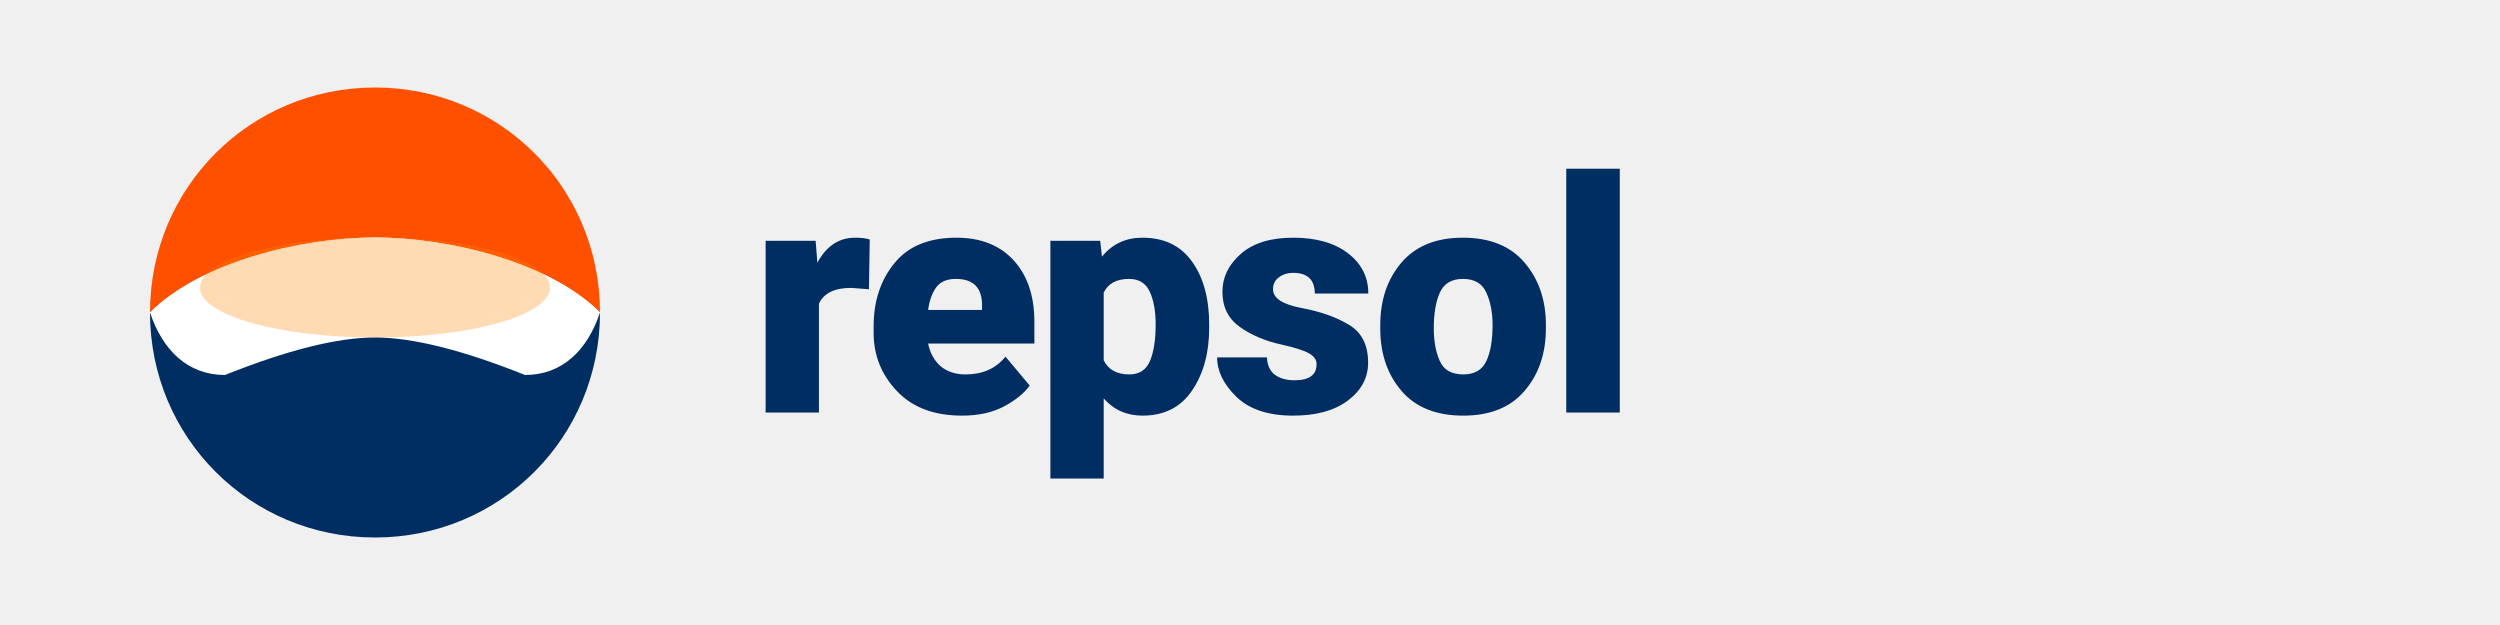
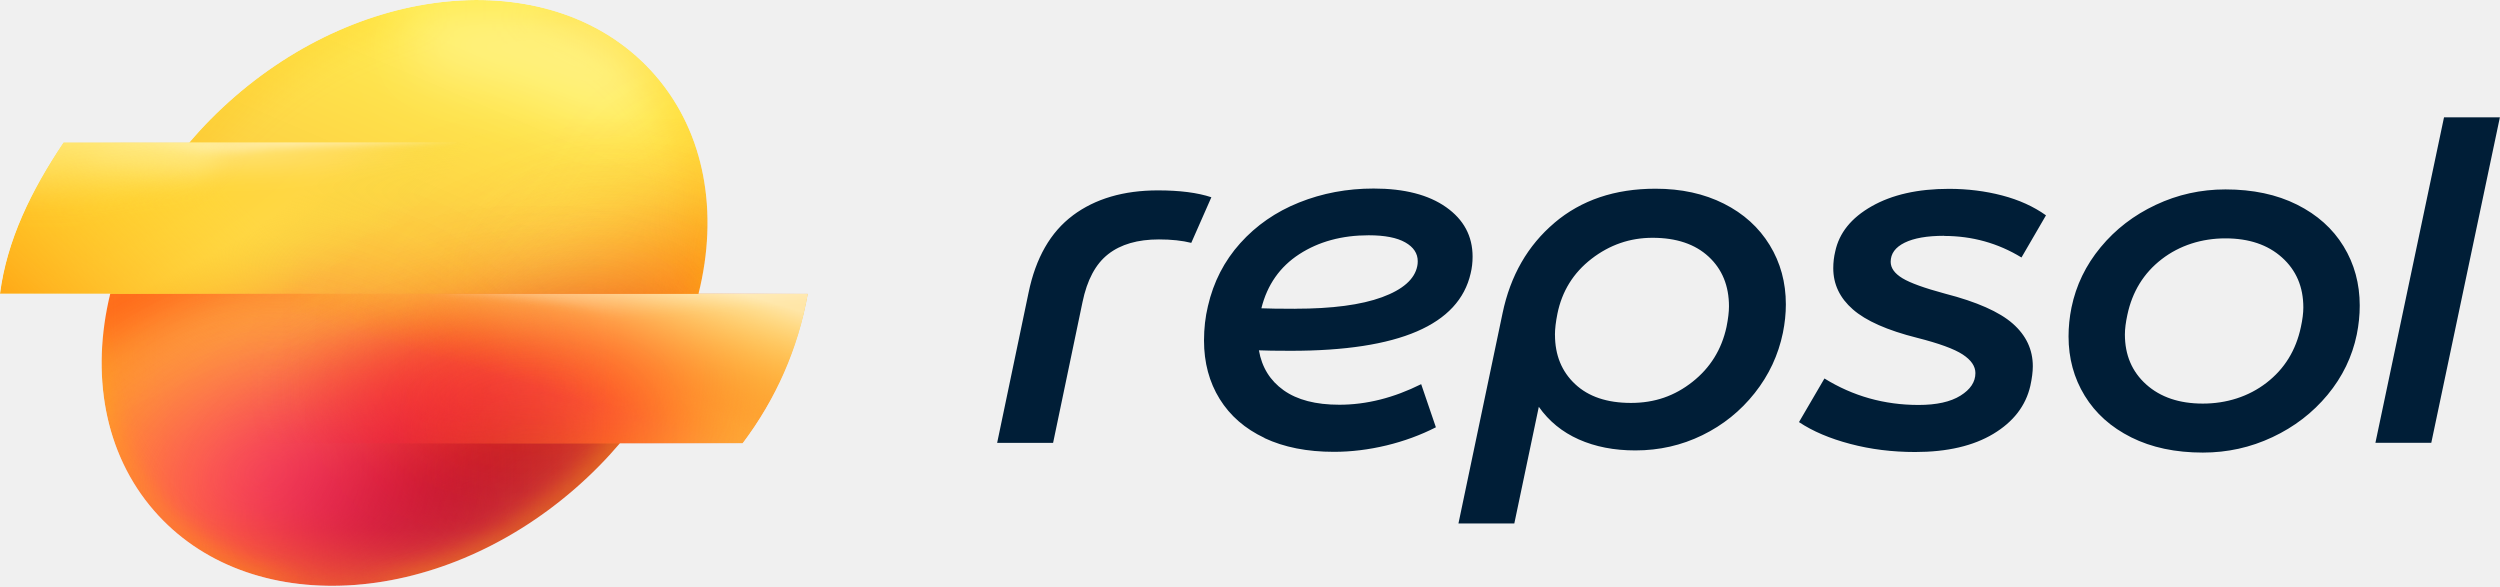
- <svg xmlns="http://www.w3.org/2000/svg" viewBox="0 0 200 50" width="200" height="50">
-   <g transform="translate(10, 5)">
-     <path d="M 20 2 C 30 2, 38 10, 38 20 C 34 16, 26 14, 20 14 C 14 14, 6 16, 2 20 C 2 10, 10 2, 20 2 Z" fill="#FF5000" />
-     <path d="M 2 20 C 6 16, 14 14, 20 14 C 26 14, 34 16, 38 20 C 37 23, 35 25, 32 25 C 27 23, 23 22, 20 22 C 17 22, 13 23, 8 25 C 5 25, 3 23, 2 20 Z" fill="#FFFFFF" />
-     <path d="M 2 20 C 3 23, 5 25, 8 25 C 13 23, 17 22, 20 22 C 23 22, 27 23, 32 25 C 35 25, 37 23, 38 20 C 38 30, 30 38, 20 38 C 10 38, 2 30, 2 20 Z" fill="#002D62" />
-     <ellipse cx="20" cy="18" rx="14" ry="4" fill="#FF8300" opacity="0.3" />
-     <text x="50" y="28" font-family="system-ui, -apple-system, 'Segoe UI', Roboto, sans-serif" font-size="26" font-weight="900" fill="#002D62" letter-spacing="-0.5px">repsol</text>
+ <svg xmlns="http://www.w3.org/2000/svg" width="7662" height="1796" viewBox="0 0 7662 1796" fill="none">
+   <path d="M3288.18 660.055C3356.78 609.012 3443.61 583.491 3548.8 583.491C3615.91 583.491 3670.46 590.512 3712.59 604.556L3651.02 744.315C3622.93 737.294 3589.98 733.783 3551.9 733.783C3486.82 733.783 3434.97 748.771 3396.48 778.884C3357.86 808.861 3331.67 858.013 3317.62 926.07L3227.55 1357.23H3056.06L3152.21 897.578C3174.22 790.497 3219.59 711.367 3288.18 660.19M3875.58 1342.24C3816.03 1314.16 3770.12 1274.46 3738.12 1222.87C3706.11 1171.29 3690.04 1111.47 3690.04 1043.41C3690.04 1006.42 3694.09 971.306 3702.06 938.223C3719.08 864.09 3752.16 799.814 3801.18 745.261C3850.19 690.707 3910.28 649.117 3981.45 620.625C4052.47 592.133 4128.63 577.819 4209.79 577.819C4303.91 577.819 4378.04 596.859 4432.05 634.938C4486.07 673.018 4513.21 723.52 4513.21 786.716C4513.21 804.675 4511.18 821.825 4507.27 837.758C4471.21 996.018 4287.43 1075.15 3955.92 1075.15C3909.88 1075.15 3877.34 1074.61 3858.3 1073.66C3867.34 1125.78 3892.59 1166.56 3934.18 1196.14C3975.77 1225.71 4032.62 1240.43 4104.73 1240.43C4187.78 1240.43 4271.5 1219.36 4355.62 1177.37L4400.72 1309.56C4353.6 1333.6 4303.1 1352.1 4248.95 1365.2C4194.93 1378.16 4141.33 1384.78 4088.26 1384.78C4006.16 1384.78 3935.26 1370.73 3875.71 1342.78M3969.56 946.19C4082.72 946.19 4171.3 934.442 4235.44 910.947C4299.58 887.451 4335.64 855.583 4343.61 815.613C4344.55 811.562 4345.09 806.566 4345.09 800.624C4345.09 776.588 4332.26 757.279 4306.74 742.83C4281.22 728.381 4243.95 721.09 4194.8 721.09C4112.7 721.09 4041.81 740.399 3982.26 778.884C3922.71 817.503 3883.82 872.732 3865.86 944.84C3886.92 945.785 3921.49 946.325 3969.56 946.325M4764.23 682.74C4846.33 613.198 4949.5 578.359 5073.73 578.359C5152.86 578.359 5222.67 593.618 5283.3 624.136C5343.93 654.653 5390.65 697.054 5423.74 751.067C5456.82 805.08 5473.29 865.71 5473.29 932.822C5473.29 960.909 5470.32 989.941 5464.25 1019.92C5450.2 1087.98 5421.44 1149.69 5377.83 1204.64C5334.21 1259.74 5280.74 1302.81 5217.14 1333.87C5153.53 1364.93 5085.21 1380.46 5012.16 1380.46C4947.07 1380.46 4889.27 1369.25 4838.64 1346.7C4788 1324.15 4747.22 1290.93 4716.16 1246.77L4641.08 1604.34H4469.86L4605.03 959.964C4629.07 844.78 4682.13 752.417 4764.23 682.875M4765.72 1026.13C4765.72 1088.25 4786.24 1138.61 4827.29 1177.1C4868.34 1215.72 4925.46 1234.89 4998.52 1234.89C5071.57 1234.89 5132.47 1213.42 5187.02 1170.35C5241.58 1127.27 5276.42 1071.23 5291.4 1002.09C5296.4 977.113 5298.97 956.048 5298.97 939.033C5298.97 875.973 5278.17 825.065 5236.58 786.581C5194.99 748.096 5137.74 728.787 5064.55 728.787C4995.41 728.787 4933.16 750.392 4877.53 793.332C4821.89 836.408 4787.19 892.447 4773.15 961.584C4768.15 986.565 4765.58 1008.17 4765.58 1026.13M5958.33 722.71C5906.21 722.71 5865.97 729.732 5837.34 743.775C5808.85 757.819 5794.54 777.399 5794.54 802.38C5794.54 821.419 5806.56 838.164 5830.59 852.747C5854.63 867.331 5898.24 882.995 5961.3 900.009C6058.39 924.99 6127.53 955.643 6168.58 991.696C6209.63 1027.75 6230.16 1071.37 6230.16 1122.41C6230.16 1139.42 6227.59 1159.41 6222.59 1182.5C6208.55 1243.53 6170.74 1292.69 6109.17 1329.68C6047.59 1366.68 5967.65 1385.32 5869.62 1385.32C5799.53 1385.32 5733.1 1377.08 5670.58 1360.47C5607.92 1344 5555.66 1321.72 5513.53 1293.63L5591.58 1159.95C5678.68 1213.96 5774.82 1241.1 5880.01 1241.1C5935.11 1241.1 5977.91 1231.65 6008.43 1212.61C6038.95 1193.57 6054.21 1170.62 6054.21 1143.47C6054.21 1122.41 6041.24 1103.37 6015.18 1086.35C5989.12 1069.34 5942.53 1052.33 5875.42 1035.31C5784.28 1012.36 5718.65 983.324 5678.68 948.216C5638.57 913.242 5618.59 871.112 5618.59 822.095C5618.59 804.135 5620.62 787.121 5624.53 771.052C5636.55 713.933 5673.82 667.616 5736.47 632.103C5798.99 596.589 5877.85 578.765 5973.05 578.765C6030.17 578.765 6084.45 585.516 6136.04 599.02C6187.62 612.523 6232.45 632.778 6270.53 659.92L6195.45 789.146C6123.34 745.126 6044.21 723.115 5958.06 723.115M6531.96 1340.49C6469.84 1309.43 6422.31 1266.89 6389.22 1212.75C6356.14 1158.73 6339.67 1098.1 6339.67 1030.99C6339.67 1001.96 6342.64 972.387 6348.71 942.409C6362.76 874.352 6392.47 812.777 6438.11 757.684C6483.61 702.59 6540.06 659.244 6607.17 627.782C6674.28 596.184 6745.31 580.52 6820.52 580.52C6904.65 580.52 6977.7 596.049 7039.82 627.106C7101.93 658.164 7149.46 700.7 7182.55 754.848C7215.63 808.861 7232.1 869.491 7232.1 936.603C7232.1 965.635 7229.13 995.207 7223.06 1025.18C7209.01 1093.24 7179.17 1154.95 7133.66 1209.91C7088.02 1265 7031.71 1308.35 6964.6 1339.81C6897.49 1371.41 6826.46 1387.07 6751.25 1387.07C6667.12 1387.07 6594.07 1371.55 6531.96 1340.49ZM6512.38 1025.05C6512.38 1088.11 6534.12 1139.15 6577.73 1178.31C6621.35 1217.34 6679.14 1236.92 6751.25 1236.92C6823.36 1236.92 6891.41 1215.72 6946.51 1173.05C7001.6 1130.51 7036.57 1073.66 7051.7 1002.5C7056.69 979.543 7059.26 959.423 7059.26 942.409C7059.26 879.349 7037.52 828.306 6993.9 789.146C6950.29 749.987 6892.49 730.542 6820.39 730.542C6748.28 730.542 6680.22 751.877 6625.13 794.413C6570.03 836.948 6535.06 893.797 6519.94 964.96C6514.94 988.051 6512.38 1008.04 6512.38 1025.05ZM7490.42 359.605H7661.64L7451.4 1357.1H7280.17L7490.42 359.605Z" fill="#001E37" />
+   <mask id="mask0_22_3972" style="mask-type:alpha" maskUnits="userSpaceOnUse" x="0" y="0" width="2476" height="1796">
+     <path fill-rule="evenodd" clip-rule="evenodd" d="M1761.82 1498.05C1812.25 1454.21 1858.25 1407.56 1899.66 1358.82H2275.97C2378.59 1222.49 2445.81 1069.92 2475.91 900.307H2140.8C2202.36 653.819 2162.36 408.12 2007.78 230.313C1719.56 -101.227 1142.15 -71.174 718.084 297.438C667.712 341.223 621.77 387.816 580.399 436.487H194.608C95.568 583.948 21.029 736.541 0 900.331H337.825C278.106 1145.09 318.62 1388.61 472.117 1565.18C760.336 1896.72 1337.75 1866.66 1761.82 1498.05Z" fill="#FF4E4E" />
+   </mask>
+   <g mask="url(#mask0_22_3972)">
+     <path d="M1761.82 1498.05C2185.88 1129.44 2296 561.85 2007.78 230.31C1719.57 -101.23 1142.15 -71.177 718.085 297.435C294.022 666.048 183.899 1233.63 472.118 1565.17C760.337 1896.71 1337.75 1866.66 1761.82 1498.05Z" fill="url(#paint0_linear_22_3972)" />
+     <g filter="url(#filter0_f_22_3972)">
+       <path d="M2178.69 789.544C2194.28 911.301 2031.84 972.383 1844.1 996.425C1656.36 1020.47 1514.4 998.364 1498.81 876.607C1483.22 754.85 1603.44 587.604 1791.19 563.562C1978.93 539.52 2163.1 667.787 2178.69 789.544Z" fill="url(#paint1_linear_22_3972)" fill-opacity="0.2" />
+     </g>
+     <g filter="url(#filter1_f_22_3972)">
+       <path d="M1784.68 1471.6C2208.74 1102.98 2292.51 546.153 2004.29 214.612C1716.07 -116.928 1165.01 -97.63 740.948 270.982C316.886 639.595 206.763 1207.18 494.981 1538.72C783.2 1870.26 1360.62 1840.21 1784.68 1471.6Z" stroke="#FFB800" stroke-width="25.126" />
+     </g>
+     <g filter="url(#filter2_f_22_3972)">
+       <path d="M1403.15 1788.24C1809.07 1671.09 2439.38 991.932 2379.97 786.078C2329.88 678.109 2288.15 518.365 2193.62 566.748C2147.36 590.423 2102.16 755.569 2008.82 825.247C1879.43 906.484 1736.66 1201.55 1503.42 1268.86C1097.5 1386.01 823.601 1413.55 883.01 1619.41C942.419 1825.26 997.227 1905.38 1403.15 1788.24Z" fill="url(#paint2_linear_22_3972)" />
+     </g>
+     <mask id="mask1_22_3972" style="mask-type:alpha" maskUnits="userSpaceOnUse" x="102" y="900" width="1311" height="558">
+       <rect x="102.766" y="900.293" width="1309.31" height="557.041" fill="#D9D9D9" />
+     </mask>
+     <g mask="url(#mask1_22_3972)">
+       <g filter="url(#filter3_f_22_3972)">
+         <path d="M282.206 799.051C512.795 692.569 1028.8 714.257 1043.27 797.227C1040.16 881.379 806.716 818.079 472.694 989.362C201.731 1128.31 78.909 1165.04 55.691 1031.87C41.225 948.901 51.617 905.533 282.206 799.051Z" fill="#FF6512" />
+       </g>
+     </g>
+     <g filter="url(#filter4_f_22_3972)">
+       <path d="M1725.69 1568.63C2020.17 1354.81 2065.84 1116.67 1827.69 1036.73C1589.55 956.802 1157.76 1065.34 863.283 1279.17C568.802 1493 523.134 1731.14 761.281 1811.07C999.428 1891 1431.21 1782.46 1725.69 1568.63Z" fill="url(#paint3_linear_22_3972)" />
+     </g>
+     <g filter="url(#filter5_f_22_3972)">
+       <path d="M796.078 2020.62C1102.68 1903.47 1300.74 1612.48 1238.46 1370.66C1176.17 1128.85 877.127 1027.79 570.521 1144.94C263.915 1262.09 65.854 1553.08 128.14 1794.9C190.426 2036.71 489.472 2137.77 796.078 2020.62Z" fill="url(#paint4_linear_22_3972)" fill-opacity="0.9" />
+     </g>
+     <g filter="url(#filter6_f_22_3972)">
+       <path d="M1616.95 941.359C1843.59 851.974 2307.33 849.215 2306.58 911.633C2281.45 1005.79 2088.84 936.265 1757.69 1078.67C1489.06 1194.19 1371.68 1226.64 1372.89 1126.46C1373.65 1064.04 1390.31 1030.74 1616.95 941.359Z" fill="#FD5710" />
+     </g>
+     <g filter="url(#filter7_f_22_3972)">
+       <path d="M1830.48 1438.32C2225.15 1003.82 2391.48 454.979 2096.3 115.436C1801.12 -224.106 1069.07 -224.023 611.564 173.658C154.06 571.339 173.422 1218.93 468.597 1558.47C763.773 1898.01 1287.2 1940.01 1830.48 1438.32Z" stroke="#FFB905" stroke-opacity="0.7" stroke-width="25.126" />
+     </g>
+     <g filter="url(#filter8_f_22_3972)">
+       <path d="M1974.84 351.9C1839.36 436.326 1795.74 357.45 1596.13 295.058C1396.52 232.665 1207.7 267.638 1251.99 125.957C1296.27 -15.723 1493.99 -79.998 1693.6 -17.606C1976.16 44.821 2062.54 210.835 1974.84 351.9Z" fill="white" fill-opacity="0.25" />
+     </g>
+     <mask id="mask2_22_3972" style="mask-type:alpha" maskUnits="userSpaceOnUse" x="276" y="900" width="2340" height="1085">
+       <rect x="276.385" y="900.309" width="2338.97" height="1084.18" fill="#D9D9D9" />
+     </mask>
+     <g mask="url(#mask2_22_3972)">
+       <path d="M888.955 900.312H2475.91C2445.81 1069.93 2378.59 1222.49 2275.97 1358.82H888.955V900.312Z" fill="url(#paint5_linear_22_3972)" />
+       <path d="M888.955 900.312H2475.91C2445.81 1069.93 2378.59 1222.5 2275.97 1358.83H888.955V900.312Z" fill="url(#paint6_linear_22_3972)" />
+       <mask id="mask3_22_3972" style="mask-type:alpha" maskUnits="userSpaceOnUse" x="394" y="897" width="2082" height="462">
+         <rect x="394.477" y="897.797" width="2081.43" height="461.023" fill="#D9D9D9" />
+       </mask>
+       <g mask="url(#mask3_22_3972)">
+         <g filter="url(#filter9_f_22_3972)">
+           <ellipse cx="1627.22" cy="1356.65" rx="235.795" ry="88.716" fill="#B70B00" fill-opacity="0.6" />
+         </g>
+         <g filter="url(#filter10_f_22_3972)">
+           <path d="M2131.18 1250.86C2158.25 1110.51 2188.29 938.746 1896.07 938.746C1603.86 938.746 1358.28 986.663 1141.1 1070.1C923.915 1153.54 983.131 1192.87 1027.82 1250.86C1077.5 1315.34 1187.53 1403.48 1302.53 1424.27C1355.94 1433.93 1637.91 1392.89 1688.52 1400.77C1953.63 1442.05 2104.12 1391.21 2131.18 1250.86Z" fill="url(#paint7_linear_22_3972)" fill-opacity="0.6" />
+         </g>
+       </g>
+       <path d="M888.955 900.309H2475.91C2445.81 1069.93 2378.59 1222.49 2275.97 1358.82H888.955V900.309Z" fill="url(#paint8_linear_22_3972)" />
+       <mask id="mask4_22_3972" style="mask-type:alpha" maskUnits="userSpaceOnUse" x="1144" y="900" width="1332" height="459">
+         <path d="M1144.99 900.309H2475.91C2445.81 1069.93 2378.59 1222.49 2275.96 1358.82H1144.99V900.309Z" fill="url(#paint9_linear_22_3972)" />
+       </mask>
+       <g mask="url(#mask4_22_3972)">
+         <g filter="url(#filter11_f_22_3972)">
+           <path d="M1881.3 972.544C1769.36 916.639 1401.92 903.094 1345.36 887.116L1573.67 841.877C1813.88 837.987 2022.31 824.305 2045.45 820.644C2074.38 816.066 2498.8 811.251 2551.74 841.877C2594.09 866.377 2595.85 1109.25 2551.74 1130.07C2381.81 1090.38 2413.15 1113.9 2237.59 1057.97C2158.31 1032.72 2029.22 1046.42 1881.3 972.544Z" fill="url(#paint10_linear_22_3972)" />
+         </g>
+       </g>
+     </g>
+     <path d="M1716.35 436.484H194.608C95.568 583.946 21.029 736.538 0 900.328H1368.27L1716.35 436.484Z" fill="url(#paint11_radial_22_3972)" />
+     <mask id="mask5_22_3972" style="mask-type:alpha" maskUnits="userSpaceOnUse" x="0" y="436" width="1717" height="465">
+       <path d="M1716.35 436.484H194.608C95.568 583.946 21.029 736.538 0 900.328H1368.27L1716.35 436.484Z" fill="white" />
+     </mask>
+     <g mask="url(#mask5_22_3972)">
+       <rect x="-50.754" y="399.297" width="1324.39" height="525.634" fill="url(#paint12_linear_22_3972)" />
+       <g filter="url(#filter12_f_22_3972)">
+         <path d="M247.595 489.066C261.392 449.045 299.239 422.333 341.569 422.741L1705.19 435.872C1734.97 436.159 1751.37 470.6 1732.81 493.898V493.898C1729.58 497.957 1725.51 501.263 1720.87 503.588L1637.57 545.348C1623.73 552.288 1608.62 556.349 1593.21 557.874C1500.79 567.016 1487.83 583.682 1448.63 591.671C1439.2 593.593 1429.79 595.758 1420.81 599.224L1318.71 638.641C1312 641.234 1305.06 643.21 1297.98 644.545L1187.52 665.384C1180.27 666.751 1172.91 667.44 1165.53 667.44H1056.73H908.174H746.305L437.155 642.539L319.939 617.337C262.234 604.931 228.358 544.866 247.595 489.066V489.066Z" fill="url(#paint13_radial_22_3972)" fill-opacity="0.5" />
+       </g>
+       <g filter="url(#filter13_f_22_3972)">
+         <path d="M-105.715 425.028C-99.341 364.69 -48.452 318.895 12.222 318.895H555.419C614.23 318.895 664.157 361.994 672.743 420.175L673.517 425.419C683.323 491.868 636.038 553.191 569.279 560.603L537.569 564.123L423.748 585.48L316.231 618.33C307.618 620.961 298.734 622.603 289.749 623.224L176.193 631.066C169.965 631.496 163.712 631.434 157.494 630.879L4.769 617.268C-22.6 614.829 -48.273 602.962 -67.864 583.694L-76.549 575.152C-102.321 549.804 -115.125 514.087 -111.327 478.139L-105.715 425.028Z" fill="url(#paint14_linear_22_3972)" />
+       </g>
+       <g filter="url(#filter14_f_22_3972)">
+         <path d="M230.959 364.821C240.78 346.381 260.186 335.082 281.071 335.644L1441.76 366.87C1455.02 367.226 1460.19 384.259 1449.36 391.923V391.923C1448.49 392.54 1447.55 393.054 1446.56 393.455L1391.91 415.53C1382.17 419.465 1371.9 422.088 1361.47 423.349C1308.21 429.784 1305.78 430.571 1270.57 433.071L1176.73 438.049L1083.43 443.051L944.954 447.936L834.225 453.054L726.987 463.908H615.397L474.25 453.054H356.41L274.583 445.588C235.346 442.008 212.439 399.597 230.959 364.821V364.821Z" fill="url(#paint15_linear_22_3972)" fill-opacity="0.5" />
+       </g>
+     </g>
  </g>
+   <defs>
+     <filter id="filter0_f_22_3972" x="1321.57" y="384.751" width="1034.03" height="796.169" filterUnits="userSpaceOnUse" color-interpolation-filters="sRGB">
+       <feFlood flood-opacity="0" result="BackgroundImageFix" />
+       <feBlend mode="normal" in="SourceGraphic" in2="BackgroundImageFix" result="shape" />
+       <feGaussianBlur stdDeviation="87.941" result="effect1_foregroundBlur_22_3972" />
+     </filter>
+     <filter id="filter1_f_22_3972" x="196.06" y="-158.735" width="2115.86" height="2065.93" filterUnits="userSpaceOnUse" color-interpolation-filters="sRGB">
+       <feFlood flood-opacity="0" result="BackgroundImageFix" />
+       <feBlend mode="normal" in="SourceGraphic" in2="BackgroundImageFix" result="shape" />
+       <feGaussianBlur stdDeviation="62.815" result="effect1_foregroundBlur_22_3972" />
+     </filter>
+     <filter id="filter2_f_22_3972" x="498.031" y="180.963" width="2262.75" height="2038.38" filterUnits="userSpaceOnUse" color-interpolation-filters="sRGB">
+       <feFlood flood-opacity="0" result="BackgroundImageFix" />
+       <feBlend mode="normal" in="SourceGraphic" in2="BackgroundImageFix" result="shape" />
+       <feGaussianBlur stdDeviation="188.444" result="effect1_foregroundBlur_22_3972" />
+     </filter>
+     <filter id="filter3_f_22_3972" x="-124.456" y="551.017" width="1343.61" height="739.661" filterUnits="userSpaceOnUse" color-interpolation-filters="sRGB">
+       <feFlood flood-opacity="0" result="BackgroundImageFix" />
+       <feBlend mode="normal" in="SourceGraphic" in2="BackgroundImageFix" result="shape" />
+       <feGaussianBlur stdDeviation="87.941" result="effect1_foregroundBlur_22_3972" />
+     </filter>
+     <filter id="filter4_f_22_3972" x="231.832" y="633.568" width="2125.31" height="1580.67" filterUnits="userSpaceOnUse" color-interpolation-filters="sRGB">
+       <feFlood flood-opacity="0" result="BackgroundImageFix" />
+       <feBlend mode="normal" in="SourceGraphic" in2="BackgroundImageFix" result="shape" />
+       <feGaussianBlur stdDeviation="188.444" result="effect1_foregroundBlur_22_3972" />
+     </filter>
+     <filter id="filter5_f_22_3972" x="-385.829" y="593.63" width="2138.25" height="1978.3" filterUnits="userSpaceOnUse" color-interpolation-filters="sRGB">
+       <feFlood flood-opacity="0" result="BackgroundImageFix" />
+       <feBlend mode="normal" in="SourceGraphic" in2="BackgroundImageFix" result="shape" />
+       <feGaussianBlur stdDeviation="251.259" result="effect1_foregroundBlur_22_3972" />
+     </filter>
+     <filter id="filter6_f_22_3972" x="870.367" y="366.396" width="1938.73" height="1322.33" filterUnits="userSpaceOnUse" color-interpolation-filters="sRGB">
+       <feFlood flood-opacity="0" result="BackgroundImageFix" />
+       <feBlend mode="normal" in="SourceGraphic" in2="BackgroundImageFix" result="shape" />
+       <feGaussianBlur stdDeviation="251.259" result="effect1_foregroundBlur_22_3972" />
+     </filter>
+     <filter id="filter7_f_22_3972" x="167.97" y="-220.284" width="2166.59" height="2122.77" filterUnits="userSpaceOnUse" color-interpolation-filters="sRGB">
+       <feFlood flood-opacity="0" result="BackgroundImageFix" />
+       <feBlend mode="normal" in="SourceGraphic" in2="BackgroundImageFix" result="shape" />
+       <feGaussianBlur stdDeviation="37.689" result="effect1_foregroundBlur_22_3972" />
+     </filter>
+     <filter id="filter8_f_22_3972" x="1069.59" y="-217.331" width="1113.93" height="781.907" filterUnits="userSpaceOnUse" color-interpolation-filters="sRGB">
+       <feFlood flood-opacity="0" result="BackgroundImageFix" />
+       <feBlend mode="normal" in="SourceGraphic" in2="BackgroundImageFix" result="shape" />
+       <feGaussianBlur stdDeviation="87.941" result="effect1_foregroundBlur_22_3972" />
+     </filter>
+     <filter id="filter9_f_22_3972" x="1140.16" y="1016.67" width="974.108" height="679.948" filterUnits="userSpaceOnUse" color-interpolation-filters="sRGB">
+       <feFlood flood-opacity="0" result="BackgroundImageFix" />
+       <feBlend mode="normal" in="SourceGraphic" in2="BackgroundImageFix" result="shape" />
+       <feGaussianBlur stdDeviation="125.63" result="effect1_foregroundBlur_22_3972" />
+     </filter>
+     <filter id="filter10_f_22_3972" x="733.907" y="687.487" width="1664.92" height="989.526" filterUnits="userSpaceOnUse" color-interpolation-filters="sRGB">
+       <feFlood flood-opacity="0" result="BackgroundImageFix" />
+       <feBlend mode="normal" in="SourceGraphic" in2="BackgroundImageFix" result="shape" />
+       <feGaussianBlur stdDeviation="125.63" result="effect1_foregroundBlur_22_3972" />
+     </filter>
+     <filter id="filter11_f_22_3972" x="1320.24" y="792.144" width="1289.05" height="363.049" filterUnits="userSpaceOnUse" color-interpolation-filters="sRGB">
+       <feFlood flood-opacity="0" result="BackgroundImageFix" />
+       <feBlend mode="normal" in="SourceGraphic" in2="BackgroundImageFix" result="shape" />
+       <feGaussianBlur stdDeviation="12.563" result="effect1_foregroundBlur_22_3972" />
+     </filter>
+     <filter id="filter12_f_22_3972" x="166.804" y="347.361" width="1649.24" height="395.459" filterUnits="userSpaceOnUse" color-interpolation-filters="sRGB">
+       <feFlood flood-opacity="0" result="BackgroundImageFix" />
+       <feBlend mode="normal" in="SourceGraphic" in2="BackgroundImageFix" result="shape" />
+       <feGaussianBlur stdDeviation="37.689" result="effect1_foregroundBlur_22_3972" />
+     </filter>
+     <filter id="filter13_f_22_3972" x="-187.362" y="243.517" width="937.544" height="463.209" filterUnits="userSpaceOnUse" color-interpolation-filters="sRGB">
+       <feFlood flood-opacity="0" result="BackgroundImageFix" />
+       <feBlend mode="normal" in="SourceGraphic" in2="BackgroundImageFix" result="shape" />
+       <feGaussianBlur stdDeviation="37.689" result="effect1_foregroundBlur_22_3972" />
+     </filter>
+     <filter id="filter14_f_22_3972" x="199.31" y="310.499" width="1281.03" height="178.533" filterUnits="userSpaceOnUse" color-interpolation-filters="sRGB">
+       <feFlood flood-opacity="0" result="BackgroundImageFix" />
+       <feBlend mode="normal" in="SourceGraphic" in2="BackgroundImageFix" result="shape" />
+       <feGaussianBlur stdDeviation="12.563" result="effect1_foregroundBlur_22_3972" />
+     </filter>
+     <linearGradient id="paint0_linear_22_3972" x1="1558.63" y1="-37.786" x2="772.964" y2="1790.7" gradientUnits="userSpaceOnUse">
+       <stop offset="0.11" stop-color="#FFEC51" />
+       <stop offset="0.398" stop-color="#FDD243" />
+       <stop offset="1" stop-color="#FF9518" />
+     </linearGradient>
+     <linearGradient id="paint1_linear_22_3972" x1="1804.02" y1="561.918" x2="1859.41" y2="994.463" gradientUnits="userSpaceOnUse">
+       <stop stop-color="#FFEC4E" />
+       <stop offset="1" stop-color="#FFEC89" />
+     </linearGradient>
+     <linearGradient id="paint2_linear_22_3972" x1="2086.25" y1="780.833" x2="1334.96" y2="2102" gradientUnits="userSpaceOnUse">
+       <stop stop-color="#FF8A00" />
+       <stop offset="0.974" stop-color="#EA0673" />
+     </linearGradient>
+     <linearGradient id="paint3_linear_22_3972" x1="1322.59" y1="1168.49" x2="1659.67" y2="1661.69" gradientUnits="userSpaceOnUse">
+       <stop stop-color="#FF0000" stop-opacity="0.5" />
+       <stop offset="0.554" stop-color="#9E021E" />
+       <stop offset="1" stop-color="#BD3A52" />
+     </linearGradient>
+     <linearGradient id="paint4_linear_22_3972" x1="271.477" y1="1607.06" x2="1054.62" y2="2007.71" gradientUnits="userSpaceOnUse">
+       <stop stop-color="#FF347D" stop-opacity="0.5" />
+       <stop offset="0.52" stop-color="#FF3D83" />
+       <stop offset="0.988" stop-color="#B20342" />
+     </linearGradient>
+     <linearGradient id="paint5_linear_22_3972" x1="2427.41" y1="1358.84" x2="1213.58" y2="1233.84" gradientUnits="userSpaceOnUse">
+       <stop offset="0.011" stop-color="#FEB342" />
+       <stop offset="0.465" stop-color="#FF891C" />
+       <stop offset="0.734" stop-color="#FFA826" stop-opacity="0.4" />
+       <stop offset="1" stop-color="#FF7816" stop-opacity="0" />
+     </linearGradient>
+     <linearGradient id="paint6_linear_22_3972" x1="2368.77" y1="857.718" x2="2139.94" y2="1340.88" gradientUnits="userSpaceOnUse">
+       <stop offset="0.174" stop-color="#FFC700" />
+       <stop offset="0.839" stop-color="#FF7816" stop-opacity="0" />
+     </linearGradient>
+     <linearGradient id="paint7_linear_22_3972" x1="1180.27" y1="1288.14" x2="2353.29" y2="1152.18" gradientUnits="userSpaceOnUse">
+       <stop offset="0.017" stop-color="#F6253E" />
+       <stop offset="0.506" stop-color="#FF2B45" />
+       <stop offset="1" stop-color="#FF6E2F" stop-opacity="0.5" />
+     </linearGradient>
+     <linearGradient id="paint8_linear_22_3972" x1="2278.64" y1="875.13" x2="2138.12" y2="1339.28" gradientUnits="userSpaceOnUse">
+       <stop offset="0.05" stop-color="#FFE6A7" />
+       <stop offset="1" stop-color="#FF8A00" stop-opacity="0" />
+     </linearGradient>
+     <linearGradient id="paint9_linear_22_3972" x1="2300.9" y1="900.294" x2="2219.5" y2="1246.65" gradientUnits="userSpaceOnUse">
+       <stop offset="0.05" stop-color="#FFE9AF" />
+       <stop offset="1" stop-color="#FF7816" stop-opacity="0" />
+     </linearGradient>
+     <linearGradient id="paint10_linear_22_3972" x1="1831.17" y1="748.799" x2="1851" y2="981.541" gradientUnits="userSpaceOnUse">
+       <stop stop-color="white" />
+       <stop offset="1" stop-color="white" stop-opacity="0" />
+     </linearGradient>
+     <radialGradient id="paint11_radial_22_3972" cx="0" cy="0" r="1" gradientUnits="userSpaceOnUse" gradientTransform="translate(75.1264 495.907) rotate(-16.7292) scale(1540.2 691.205)">
+       <stop stop-color="#FFD726" />
+       <stop offset="0.451" stop-color="#FFD537" />
+       <stop offset="0.7" stop-color="#FFD743" />
+       <stop offset="1" stop-color="#F9DC43" stop-opacity="0" />
+     </radialGradient>
+     <linearGradient id="paint12_linear_22_3972" x1="645.987" y1="550.304" x2="177.017" y2="1110.46" gradientUnits="userSpaceOnUse">
+       <stop stop-color="#FFD232" stop-opacity="0" />
+       <stop offset="1" stop-color="#FFA212" />
+     </linearGradient>
+     <radialGradient id="paint13_radial_22_3972" cx="0" cy="0" r="1" gradientUnits="userSpaceOnUse" gradientTransform="translate(666.916 407.477) scale(798.426 179.801)">
+       <stop stop-color="white" />
+       <stop offset="0.836" stop-color="white" stop-opacity="0" />
+     </radialGradient>
+     <linearGradient id="paint14_linear_22_3972" x1="371.356" y1="415.755" x2="388.667" y2="707.082" gradientUnits="userSpaceOnUse">
+       <stop stop-color="#FFEC89" stop-opacity="0.8" />
+       <stop offset="0.723" stop-color="#FFED8E" stop-opacity="0" />
+     </linearGradient>
+     <linearGradient id="paint15_linear_22_3972" x1="884.431" y1="410.726" x2="195.883" y2="365.252" gradientUnits="userSpaceOnUse">
+       <stop stop-color="white" />
+       <stop offset="0.456" stop-color="white" stop-opacity="0.389" />
+       <stop offset="0.836" stop-color="white" stop-opacity="0" />
+     </linearGradient>
+   </defs>
</svg>
